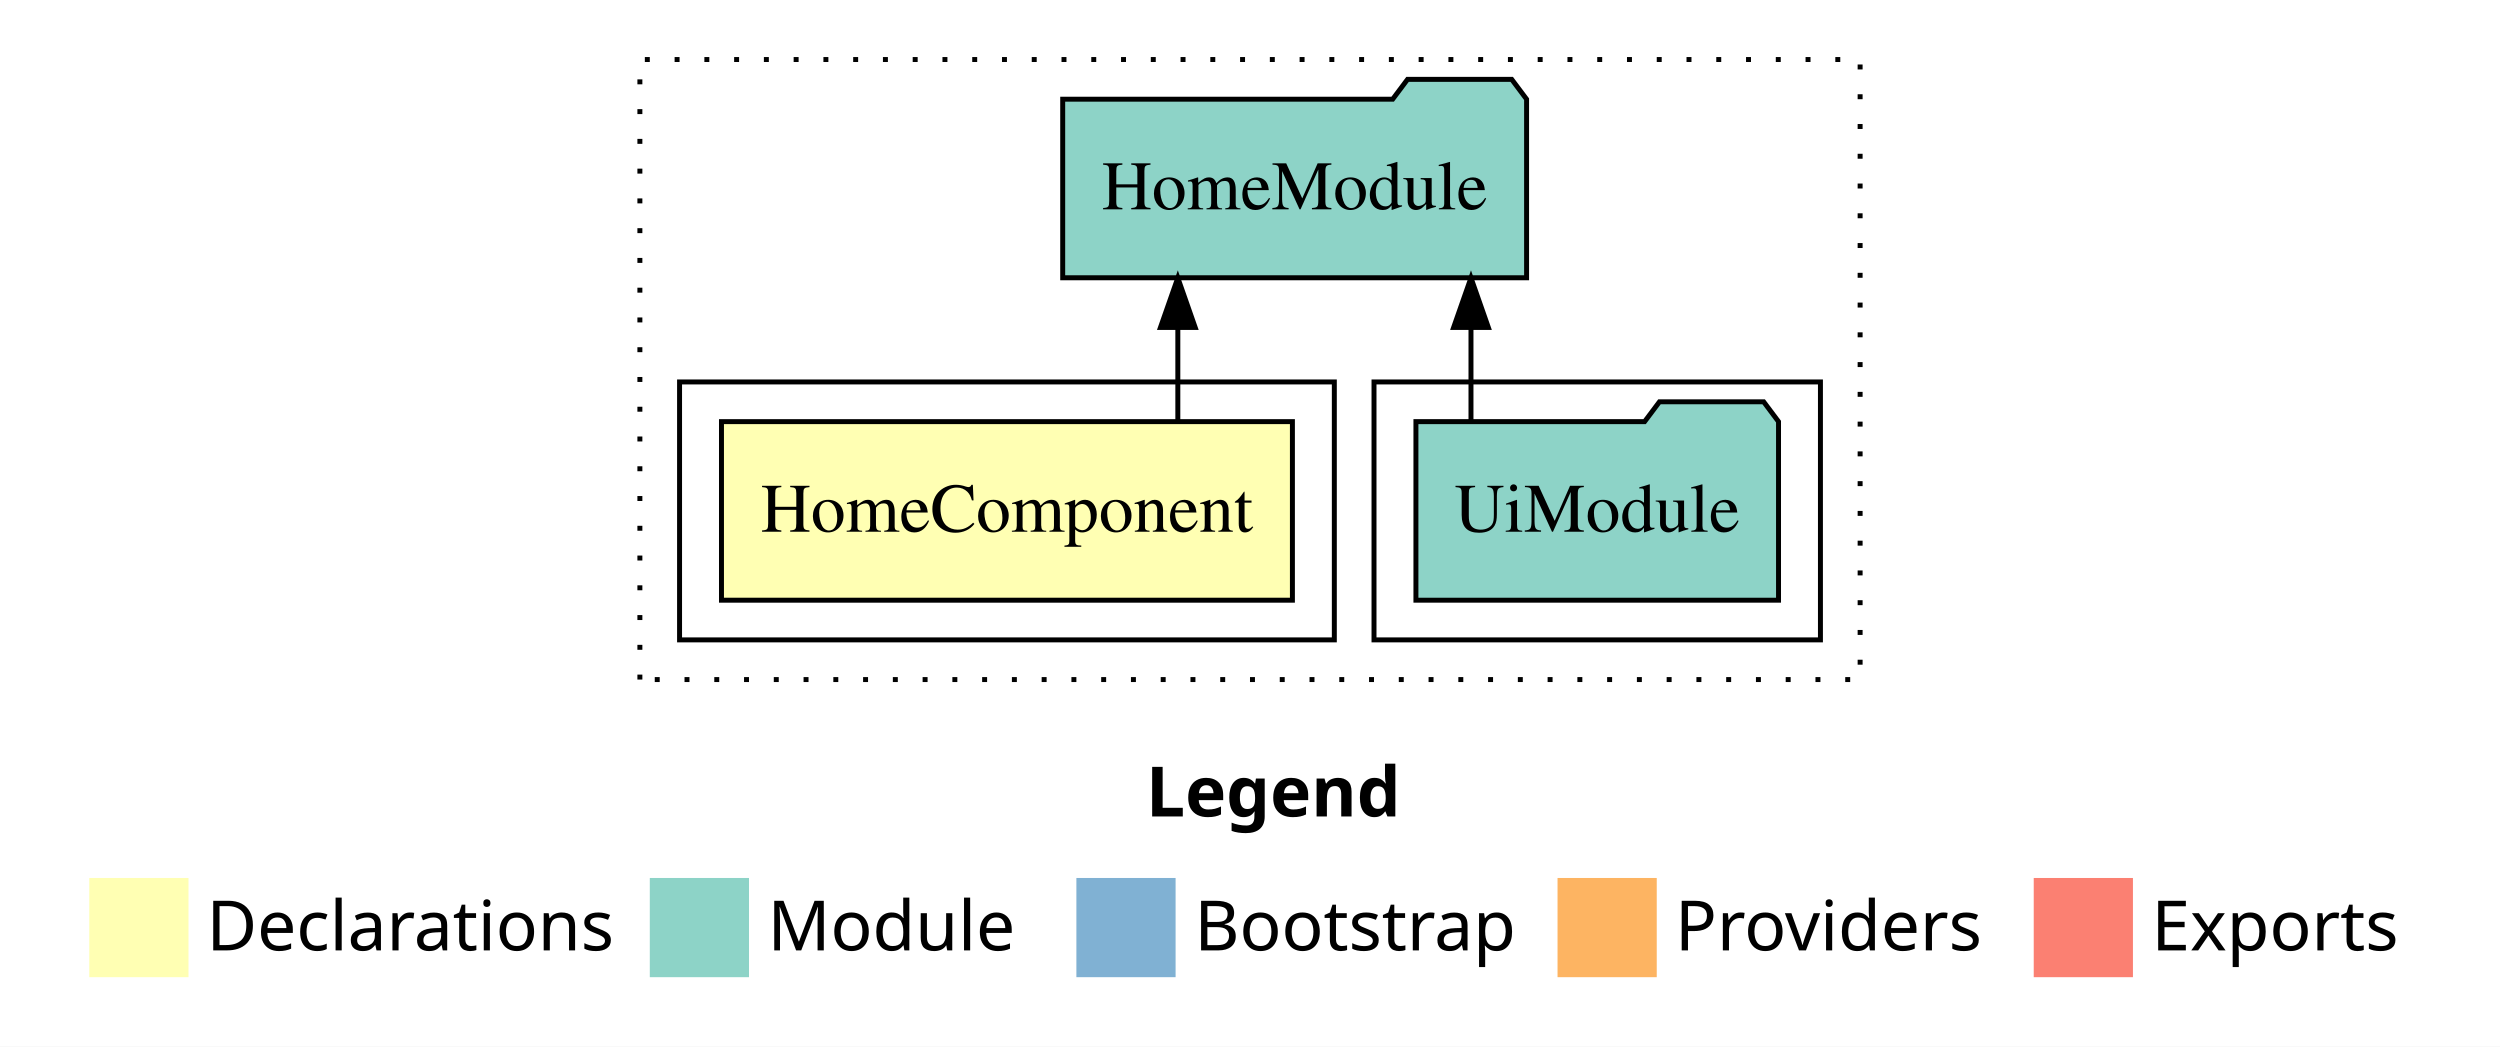
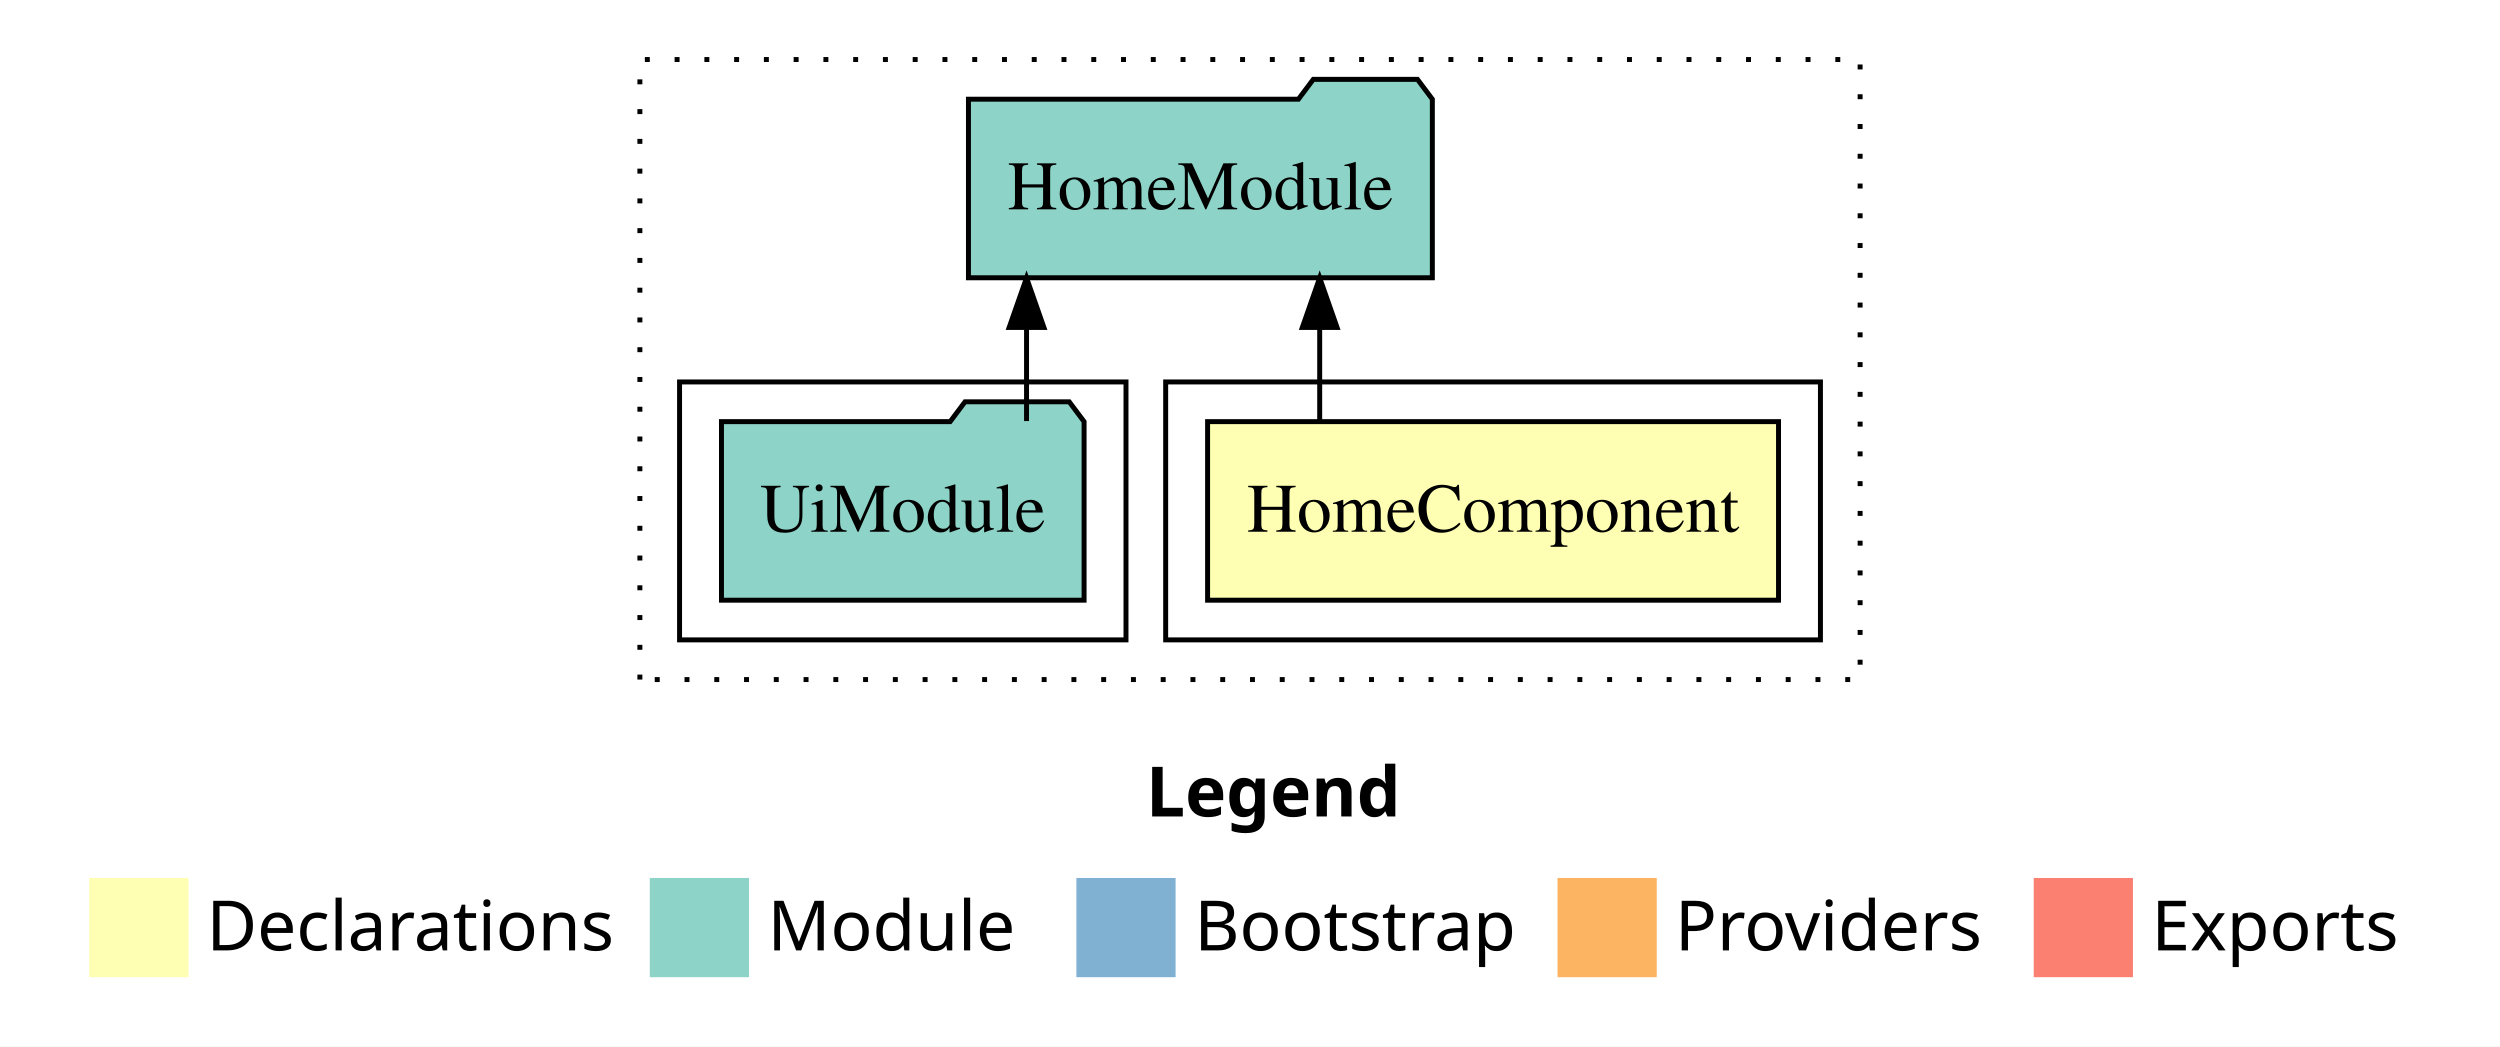
<svg xmlns="http://www.w3.org/2000/svg" width="504pt" height="211pt" viewBox="0.00 0.00 504.00 211.00">
  <g id="graph0" class="graph" transform="scale(1 1) rotate(0) translate(4 207)">
    <polygon fill="white" stroke="transparent" points="-4,4 -4,-207 500,-207 500,4 -4,4" />
    <text text-anchor="start" x="227.01" y="-42.4" font-family="sans-serif" font-weight="bold" font-size="14.00">Legend</text>
    <polygon fill="#ffffb3" stroke="transparent" points="14,-10 14,-30 34,-30 34,-10 14,-10" />
    <text text-anchor="start" x="37.63" y="-15.4" font-family="sans-serif" font-size="14.00">  Declarations</text>
    <polygon fill="#8dd3c7" stroke="transparent" points="127,-10 127,-30 147,-30 147,-10 127,-10" />
    <text text-anchor="start" x="150.73" y="-15.4" font-family="sans-serif" font-size="14.00">  Module</text>
    <polygon fill="#80b1d3" stroke="transparent" points="213,-10 213,-30 233,-30 233,-10 213,-10" />
    <text text-anchor="start" x="236.78" y="-15.4" font-family="sans-serif" font-size="14.00">  Bootstrap</text>
    <polygon fill="#fdb462" stroke="transparent" points="310,-10 310,-30 330,-30 330,-10 310,-10" />
    <text text-anchor="start" x="333.67" y="-15.4" font-family="sans-serif" font-size="14.00">  Providers</text>
    <polygon fill="#fb8072" stroke="transparent" points="406,-10 406,-30 426,-30 426,-10 406,-10" />
    <text text-anchor="start" x="429.73" y="-15.4" font-family="sans-serif" font-size="14.00">  Exports</text>
    <g id="clust1" class="cluster">
      <polygon fill="none" stroke="black" stroke-dasharray="1,5" points="125,-70 125,-195 371,-195 371,-70 125,-70" />
    </g>
+     <g id="clust2" class="cluster">
+       <polygon fill="none" stroke="black" points="231,-78 231,-130 363,-130 363,-78 231,-78" />
+     </g>
    <g id="clust4" class="cluster">
-       <polygon fill="none" stroke="black" points="273,-78 273,-130 363,-130 363,-78 273,-78" />
-     </g>
-     <g id="clust2" class="cluster">
-       <polygon fill="none" stroke="black" points="133,-78 133,-130 265,-130 265,-78 133,-78" />
+       <polygon fill="none" stroke="black" points="133,-78 133,-130 223,-130 223,-78 133,-78" />
    </g>
    <g id="node1" class="node">
-       <polygon fill="#ffffb3" stroke="black" points="256.55,-122 141.45,-122 141.45,-86 256.55,-86 256.55,-122" />
-       <text text-anchor="middle" x="199" y="-99.8" font-family="Times,serif" font-size="14.00">HomeComponent</text>
+       <polygon fill="#ffffb3" stroke="black" points="354.55,-122 239.45,-122 239.45,-86 354.55,-86 354.55,-122" />
+       <text text-anchor="middle" x="297" y="-99.8" font-family="Times,serif" font-size="14.00">HomeComponent</text>
    </g>
    <g id="node2" class="node">
-       <polygon fill="#8dd3c7" stroke="black" points="303.76,-187 300.76,-191 279.76,-191 276.76,-187 210.24,-187 210.24,-151 303.76,-151 303.76,-187" />
-       <text text-anchor="middle" x="257" y="-164.8" font-family="Times,serif" font-size="14.00">HomeModule</text>
+       <polygon fill="#8dd3c7" stroke="black" points="284.76,-187 281.76,-191 260.76,-191 257.76,-187 191.24,-187 191.24,-151 284.76,-151 284.76,-187" />
+       <text text-anchor="middle" x="238" y="-164.8" font-family="Times,serif" font-size="14.00">HomeModule</text>
    </g>
    <g id="edge1" class="edge">
-       <path fill="none" stroke="black" d="M233.45,-122.11C233.45,-122.11 233.45,-140.99 233.45,-140.99" />
-       <polygon fill="black" stroke="black" points="229.95,-140.99 233.45,-150.99 236.95,-140.99 229.95,-140.99" />
+       <path fill="none" stroke="black" d="M262.05,-122.11C262.05,-122.11 262.05,-140.99 262.05,-140.99" />
+       <polygon fill="black" stroke="black" points="258.55,-140.99 262.05,-150.99 265.55,-140.99 258.55,-140.99" />
    </g>
    <g id="node3" class="node">
-       <polygon fill="#8dd3c7" stroke="black" points="354.55,-122 351.55,-126 330.55,-126 327.55,-122 281.45,-122 281.45,-86 354.55,-86 354.55,-122" />
-       <text text-anchor="middle" x="318" y="-99.8" font-family="Times,serif" font-size="14.00">UiModule</text>
+       <polygon fill="#8dd3c7" stroke="black" points="214.55,-122 211.55,-126 190.55,-126 187.55,-122 141.45,-122 141.45,-86 214.55,-86 214.55,-122" />
+       <text text-anchor="middle" x="178" y="-99.8" font-family="Times,serif" font-size="14.00">UiModule</text>
    </g>
    <g id="edge2" class="edge">
-       <path fill="none" stroke="black" d="M292.55,-122.11C292.55,-122.11 292.55,-140.99 292.55,-140.99" />
-       <polygon fill="black" stroke="black" points="289.05,-140.99 292.55,-150.99 296.05,-140.99 289.05,-140.99" />
+       <path fill="none" stroke="black" d="M202.95,-122.11C202.95,-122.11 202.95,-140.99 202.95,-140.99" />
+       <polygon fill="black" stroke="black" points="199.45,-140.99 202.95,-150.99 206.45,-140.99 199.45,-140.99" />
    </g>
  </g>
</svg>
